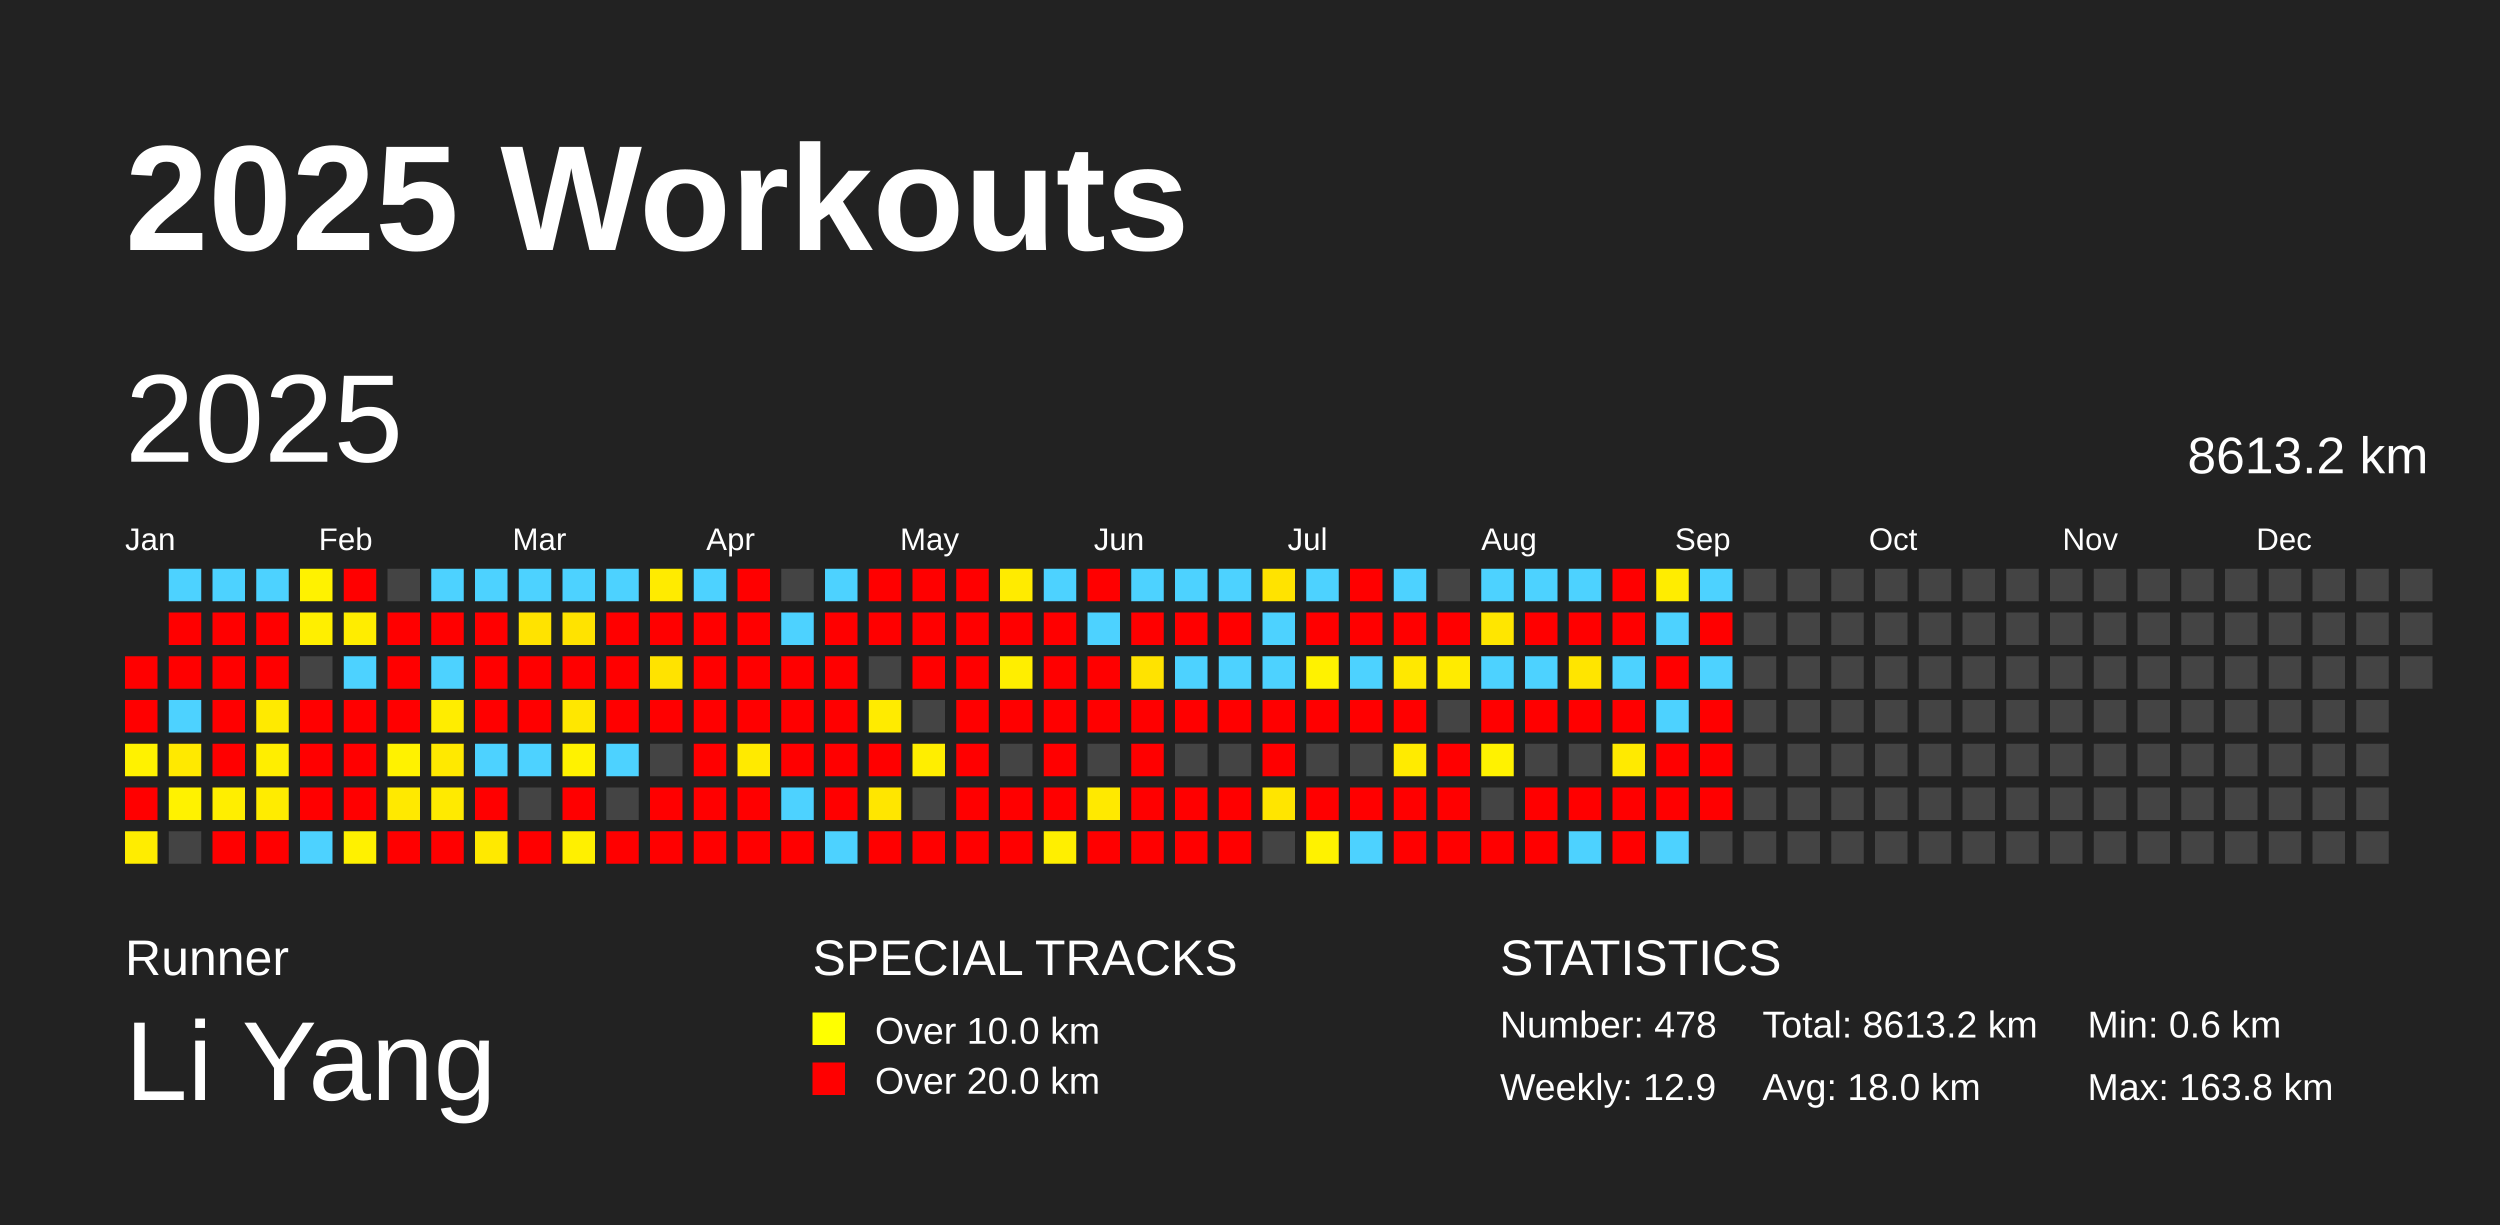
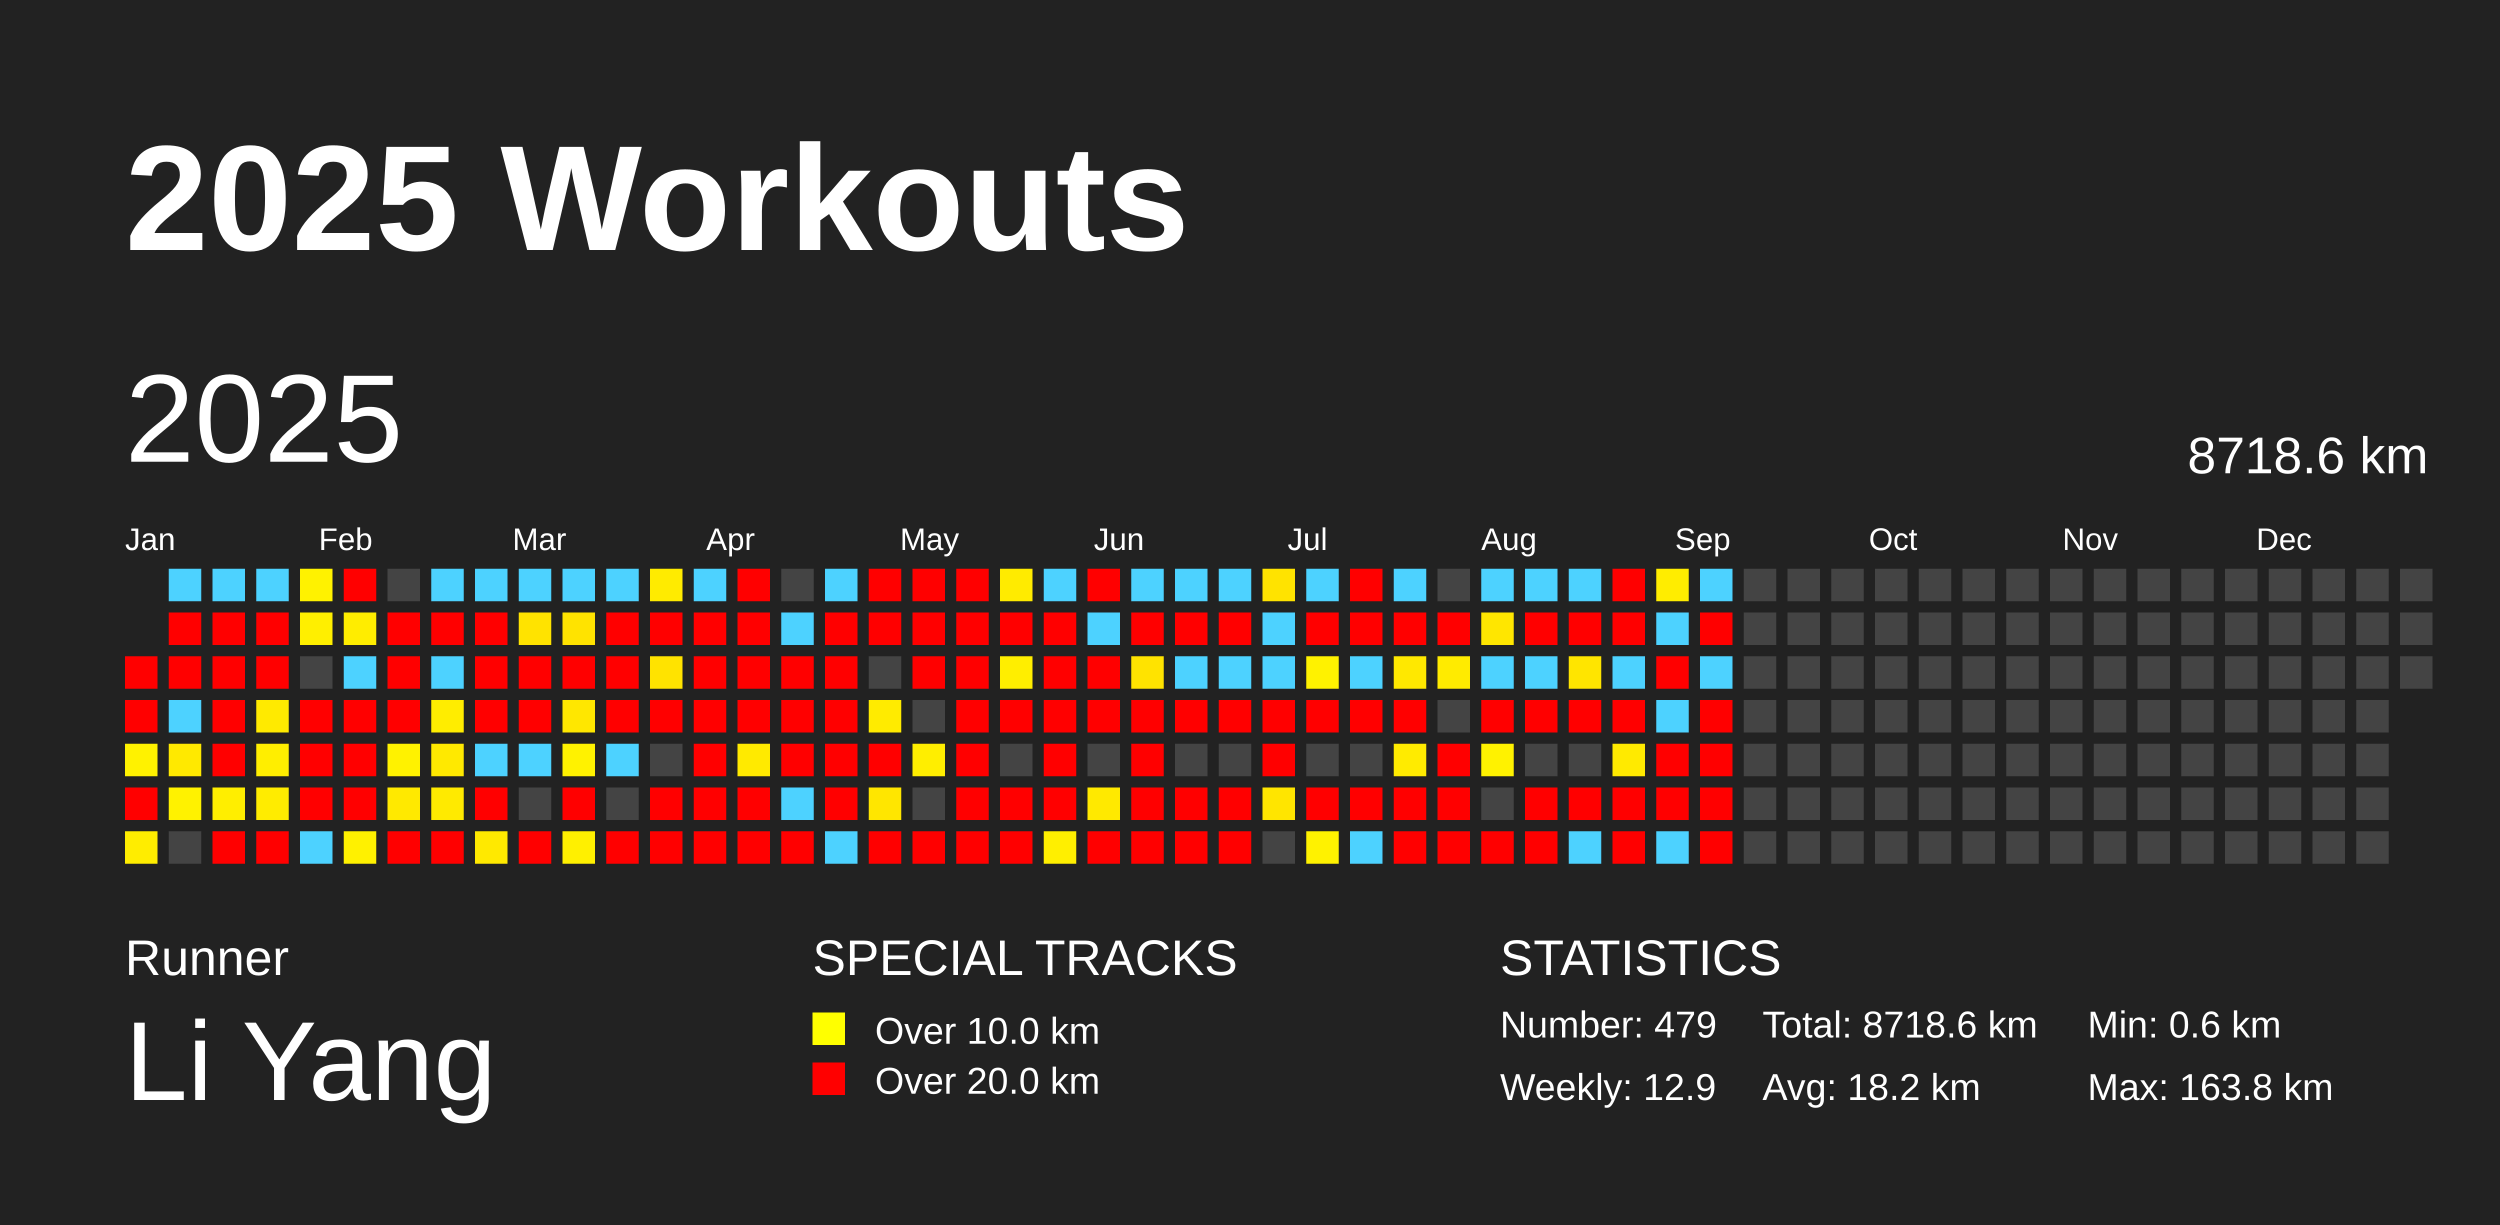
<svg xmlns="http://www.w3.org/2000/svg" baseProfile="full" height="98mm" version="1.1" viewBox="0,0,200,98" width="200mm">
  <defs />
  <rect fill="#222222" height="98" width="200" x="0" y="0" />
  <text fill="#FFFFFF" style="font-size:12px; font-family:Arial; font-weight:bold;" x="10" y="20">2025 Workouts</text>
  <text fill="#FFFFFF" style="font-size:4px; font-family:Arial" x="10" y="78">Runner</text>
  <text fill="#FFFFFF" style="font-size:9px; font-family:Arial" x="10" y="88">Li Yang</text>
  <text fill="#FFFFFF" style="font-size:4px; font-family:Arial" x="65" y="78">SPECIAL TRACKS</text>
  <rect fill="yellow" height="2.6" width="2.6" x="65" y="81" />
  <text fill="#FFFFFF" style="font-size:3px; font-family:Arial" x="70" y="83.5">Over 10.0 km</text>
  <rect fill="red" height="2.6" width="2.6" x="65" y="85" />
  <text fill="#FFFFFF" style="font-size:3px; font-family:Arial" x="70" y="87.5">Over 20.0 km</text>
  <text fill="#FFFFFF" style="font-size:4px; font-family:Arial" x="120" y="78">STATISTICS</text>
-   <text fill="#FFFFFF" style="font-size:3px; font-family:Arial" x="120" y="83">Number: 478</text>
+   <text fill="#FFFFFF" style="font-size:3px; font-family:Arial" x="120" y="83">Number: 479</text>
  <text fill="#FFFFFF" style="font-size:3px; font-family:Arial" x="120" y="88">Weekly: 12.9</text>
-   <text fill="#FFFFFF" style="font-size:3px; font-family:Arial" x="141" y="83">Total: 8613.2 km</text>
-   <text fill="#FFFFFF" style="font-size:3px; font-family:Arial" x="141" y="88">Avg: 18.0 km</text>
+   <text fill="#FFFFFF" style="font-size:3px; font-family:Arial" x="141" y="83">Total: 8718.6 km</text>
+   <text fill="#FFFFFF" style="font-size:3px; font-family:Arial" x="141" y="88">Avg: 18.2 km</text>
  <text fill="#FFFFFF" style="font-size:3px; font-family:Arial" x="167" y="83">Min: 0.6 km</text>
  <text fill="#FFFFFF" style="font-size:3px; font-family:Arial" x="167" y="88">Max: 163.8 km</text>
  <text dominant-baseline="hanging" fill="#FFFFFF" style="font-size:10.0px; font-family:Arial;" x="10" y="30">2025</text>
-   <text dominant-baseline="hanging" fill="#FFFFFF" style="font-size:4.125px; font-family:Arial;" x="175" y="35">8613.2 km</text>
+   <text dominant-baseline="hanging" fill="#FFFFFF" style="font-size:4.125px; font-family:Arial;" x="175" y="35">8718.6 km</text>
  <text fill="#FFFFFF" style="font-size:2.5px; font-family:Arial" x="10.0" y="44">Jan</text>
  <text fill="#FFFFFF" style="font-size:2.5px; font-family:Arial" x="25.5" y="44">Feb</text>
  <text fill="#FFFFFF" style="font-size:2.5px; font-family:Arial" x="41.0" y="44">Mar</text>
  <text fill="#FFFFFF" style="font-size:2.5px; font-family:Arial" x="56.5" y="44">Apr</text>
  <text fill="#FFFFFF" style="font-size:2.5px; font-family:Arial" x="72.0" y="44">May</text>
  <text fill="#FFFFFF" style="font-size:2.5px; font-family:Arial" x="87.5" y="44">Jun</text>
  <text fill="#FFFFFF" style="font-size:2.5px; font-family:Arial" x="103.0" y="44">Jul</text>
  <text fill="#FFFFFF" style="font-size:2.5px; font-family:Arial" x="118.5" y="44">Aug</text>
  <text fill="#FFFFFF" style="font-size:2.5px; font-family:Arial" x="134.0" y="44">Sep</text>
  <text fill="#FFFFFF" style="font-size:2.5px; font-family:Arial" x="149.5" y="44">Oct</text>
  <text fill="#FFFFFF" style="font-size:2.5px; font-family:Arial" x="165.0" y="44">Nov</text>
  <text fill="#FFFFFF" style="font-size:2.5px; font-family:Arial" x="180.5" y="44">Dec</text>
  <rect fill="red" height="2.6" width="2.6" x="10.0" y="52.5" />
  <rect fill="red" height="2.6" width="2.6" x="10.0" y="56.0" />
  <rect fill="#fff200" height="2.6" width="2.6" x="10.0" y="59.5" />
  <rect fill="red" height="2.6" width="2.6" x="10.0" y="63.0" />
  <rect fill="#ffed00" height="2.6" width="2.6" x="10.0" y="66.5" />
  <rect fill="#4dd2ff" height="2.6" width="2.6" x="13.5" y="45.5" />
  <rect fill="red" height="2.6" width="2.6" x="13.5" y="49.0" />
  <rect fill="red" height="2.6" width="2.6" x="13.5" y="52.5" />
  <rect fill="#4dd2ff" height="2.6" width="2.6" x="13.5" y="56.0" />
  <rect fill="#ffe900" height="2.6" width="2.6" x="13.5" y="59.5" />
  <rect fill="#fff200" height="2.6" width="2.6" x="13.5" y="63.0" />
  <rect fill="#444444" height="2.6" width="2.6" x="13.5" y="66.5" />
  <rect fill="#4dd2ff" height="2.6" width="2.6" x="17.0" y="45.5" />
  <rect fill="red" height="2.6" width="2.6" x="17.0" y="49.0" />
  <rect fill="red" height="2.6" width="2.6" x="17.0" y="52.5" />
  <rect fill="red" height="2.6" width="2.6" x="17.0" y="56.0" />
  <rect fill="red" height="2.6" width="2.6" x="17.0" y="59.5" />
  <rect fill="#ffee00" height="2.6" width="2.6" x="17.0" y="63.0" />
  <rect fill="red" height="2.6" width="2.6" x="17.0" y="66.5" />
  <rect fill="#4dd2ff" height="2.6" width="2.6" x="20.5" y="45.5" />
  <rect fill="red" height="2.6" width="2.6" x="20.5" y="49.0" />
  <rect fill="red" height="2.6" width="2.6" x="20.5" y="52.5" />
  <rect fill="#ffea00" height="2.6" width="2.6" x="20.5" y="56.0" />
  <rect fill="#ffee00" height="2.6" width="2.6" x="20.5" y="59.5" />
  <rect fill="#ffec00" height="2.6" width="2.6" x="20.5" y="63.0" />
  <rect fill="red" height="2.6" width="2.6" x="20.5" y="66.5" />
  <rect fill="#fff200" height="2.6" width="2.6" x="24.0" y="45.5" />
  <rect fill="#ffef00" height="2.6" width="2.6" x="24.0" y="49.0" />
  <rect fill="#444444" height="2.6" width="2.6" x="24.0" y="52.5" />
  <rect fill="red" height="2.6" width="2.6" x="24.0" y="56.0" />
  <rect fill="red" height="2.6" width="2.6" x="24.0" y="59.5" />
  <rect fill="red" height="2.6" width="2.6" x="24.0" y="63.0" />
  <rect fill="#4dd2ff" height="2.6" width="2.6" x="24.0" y="66.5" />
  <rect fill="red" height="2.6" width="2.6" x="27.5" y="45.5" />
  <rect fill="#ffed00" height="2.6" width="2.6" x="27.5" y="49.0" />
  <rect fill="#4dd2ff" height="2.6" width="2.6" x="27.5" y="52.5" />
  <rect fill="red" height="2.6" width="2.6" x="27.5" y="56.0" />
  <rect fill="red" height="2.6" width="2.6" x="27.5" y="59.5" />
  <rect fill="red" height="2.6" width="2.6" x="27.5" y="63.0" />
  <rect fill="#fff100" height="2.6" width="2.6" x="27.5" y="66.5" />
  <rect fill="#444444" height="2.6" width="2.6" x="31.0" y="45.5" />
  <rect fill="red" height="2.6" width="2.6" x="31.0" y="49.0" />
  <rect fill="red" height="2.6" width="2.6" x="31.0" y="52.5" />
  <rect fill="red" height="2.6" width="2.6" x="31.0" y="56.0" />
  <rect fill="#fff200" height="2.6" width="2.6" x="31.0" y="59.5" />
  <rect fill="#ffe900" height="2.6" width="2.6" x="31.0" y="63.0" />
  <rect fill="red" height="2.6" width="2.6" x="31.0" y="66.5" />
  <rect fill="#4dd2ff" height="2.6" width="2.6" x="34.5" y="45.5" />
  <rect fill="red" height="2.6" width="2.6" x="34.5" y="49.0" />
  <rect fill="#4dd2ff" height="2.6" width="2.6" x="34.5" y="52.5" />
  <rect fill="#ffed00" height="2.6" width="2.6" x="34.5" y="56.0" />
  <rect fill="#ffe900" height="2.6" width="2.6" x="34.5" y="59.5" />
  <rect fill="#ffea00" height="2.6" width="2.6" x="34.5" y="63.0" />
  <rect fill="red" height="2.6" width="2.6" x="34.5" y="66.5" />
  <rect fill="#4dd2ff" height="2.6" width="2.6" x="38.0" y="45.5" />
  <rect fill="red" height="2.6" width="2.6" x="38.0" y="49.0" />
  <rect fill="red" height="2.6" width="2.6" x="38.0" y="52.5" />
  <rect fill="red" height="2.6" width="2.6" x="38.0" y="56.0" />
  <rect fill="#4dd2ff" height="2.6" width="2.6" x="38.0" y="59.5" />
  <rect fill="red" height="2.6" width="2.6" x="38.0" y="63.0" />
  <rect fill="#ffe900" height="2.6" width="2.6" x="38.0" y="66.5" />
  <rect fill="#4dd2ff" height="2.6" width="2.6" x="41.5" y="45.5" />
  <rect fill="#ffe300" height="2.6" width="2.6" x="41.5" y="49.0" />
  <rect fill="red" height="2.6" width="2.6" x="41.5" y="52.5" />
  <rect fill="red" height="2.6" width="2.6" x="41.5" y="56.0" />
  <rect fill="#4dd2ff" height="2.6" width="2.6" x="41.5" y="59.5" />
  <rect fill="#444444" height="2.6" width="2.6" x="41.5" y="63.0" />
  <rect fill="red" height="2.6" width="2.6" x="41.5" y="66.5" />
  <rect fill="#4dd2ff" height="2.6" width="2.6" x="45.0" y="45.5" />
  <rect fill="#ffe300" height="2.6" width="2.6" x="45.0" y="49.0" />
  <rect fill="red" height="2.6" width="2.6" x="45.0" y="52.5" />
  <rect fill="#ffe700" height="2.6" width="2.6" x="45.0" y="56.0" />
  <rect fill="#fff200" height="2.6" width="2.6" x="45.0" y="59.5" />
  <rect fill="red" height="2.6" width="2.6" x="45.0" y="63.0" />
  <rect fill="#fff000" height="2.6" width="2.6" x="45.0" y="66.5" />
  <rect fill="#4dd2ff" height="2.6" width="2.6" x="48.5" y="45.5" />
  <rect fill="red" height="2.6" width="2.6" x="48.5" y="49.0" />
  <rect fill="red" height="2.6" width="2.6" x="48.5" y="52.5" />
  <rect fill="red" height="2.6" width="2.6" x="48.5" y="56.0" />
  <rect fill="#4dd2ff" height="2.6" width="2.6" x="48.5" y="59.5" />
  <rect fill="#444444" height="2.6" width="2.6" x="48.5" y="63.0" />
  <rect fill="red" height="2.6" width="2.6" x="48.5" y="66.5" />
  <rect fill="#ffeb00" height="2.6" width="2.6" x="52.0" y="45.5" />
  <rect fill="red" height="2.6" width="2.6" x="52.0" y="49.0" />
  <rect fill="#ffe300" height="2.6" width="2.6" x="52.0" y="52.5" />
  <rect fill="red" height="2.6" width="2.6" x="52.0" y="56.0" />
  <rect fill="#444444" height="2.6" width="2.6" x="52.0" y="59.5" />
  <rect fill="red" height="2.6" width="2.6" x="52.0" y="63.0" />
  <rect fill="red" height="2.6" width="2.6" x="52.0" y="66.5" />
  <rect fill="#4dd2ff" height="2.6" width="2.6" x="55.5" y="45.5" />
  <rect fill="red" height="2.6" width="2.6" x="55.5" y="49.0" />
  <rect fill="red" height="2.6" width="2.6" x="55.5" y="52.5" />
  <rect fill="red" height="2.6" width="2.6" x="55.5" y="56.0" />
  <rect fill="red" height="2.6" width="2.6" x="55.5" y="59.5" />
  <rect fill="red" height="2.6" width="2.6" x="55.5" y="63.0" />
  <rect fill="red" height="2.6" width="2.6" x="55.5" y="66.5" />
  <rect fill="red" height="2.6" width="2.6" x="59.0" y="45.5" />
  <rect fill="red" height="2.6" width="2.6" x="59.0" y="49.0" />
  <rect fill="red" height="2.6" width="2.6" x="59.0" y="52.5" />
  <rect fill="red" height="2.6" width="2.6" x="59.0" y="56.0" />
  <rect fill="#ffea00" height="2.6" width="2.6" x="59.0" y="59.5" />
  <rect fill="red" height="2.6" width="2.6" x="59.0" y="63.0" />
  <rect fill="red" height="2.6" width="2.6" x="59.0" y="66.5" />
  <rect fill="#444444" height="2.6" width="2.6" x="62.5" y="45.5" />
  <rect fill="#4dd2ff" height="2.6" width="2.6" x="62.5" y="49.0" />
  <rect fill="red" height="2.6" width="2.6" x="62.5" y="52.5" />
  <rect fill="red" height="2.6" width="2.6" x="62.5" y="56.0" />
  <rect fill="red" height="2.6" width="2.6" x="62.5" y="59.5" />
  <rect fill="#4dd2ff" height="2.6" width="2.6" x="62.5" y="63.0" />
  <rect fill="red" height="2.6" width="2.6" x="62.5" y="66.5" />
  <rect fill="#4dd2ff" height="2.6" width="2.6" x="66.0" y="45.5" />
  <rect fill="red" height="2.6" width="2.6" x="66.0" y="49.0" />
  <rect fill="red" height="2.6" width="2.6" x="66.0" y="52.5" />
  <rect fill="red" height="2.6" width="2.6" x="66.0" y="56.0" />
  <rect fill="red" height="2.6" width="2.6" x="66.0" y="59.5" />
  <rect fill="red" height="2.6" width="2.6" x="66.0" y="63.0" />
  <rect fill="#4dd2ff" height="2.6" width="2.6" x="66.0" y="66.5" />
  <rect fill="red" height="2.6" width="2.6" x="69.5" y="45.5" />
  <rect fill="red" height="2.6" width="2.6" x="69.5" y="49.0" />
  <rect fill="#444444" height="2.6" width="2.6" x="69.5" y="52.5" />
  <rect fill="#ffeb00" height="2.6" width="2.6" x="69.5" y="56.0" />
  <rect fill="red" height="2.6" width="2.6" x="69.5" y="59.5" />
  <rect fill="#ffe600" height="2.6" width="2.6" x="69.5" y="63.0" />
  <rect fill="red" height="2.6" width="2.6" x="69.5" y="66.5" />
  <rect fill="red" height="2.6" width="2.6" x="73.0" y="45.5" />
  <rect fill="red" height="2.6" width="2.6" x="73.0" y="49.0" />
  <rect fill="red" height="2.6" width="2.6" x="73.0" y="52.5" />
  <rect fill="#444444" height="2.6" width="2.6" x="73.0" y="56.0" />
  <rect fill="#ffee00" height="2.6" width="2.6" x="73.0" y="59.5" />
  <rect fill="#444444" height="2.6" width="2.6" x="73.0" y="63.0" />
  <rect fill="red" height="2.6" width="2.6" x="73.0" y="66.5" />
  <rect fill="red" height="2.6" width="2.6" x="76.5" y="45.5" />
  <rect fill="red" height="2.6" width="2.6" x="76.5" y="49.0" />
  <rect fill="red" height="2.6" width="2.6" x="76.5" y="52.5" />
  <rect fill="red" height="2.6" width="2.6" x="76.5" y="56.0" />
  <rect fill="red" height="2.6" width="2.6" x="76.5" y="59.5" />
  <rect fill="red" height="2.6" width="2.6" x="76.5" y="63.0" />
  <rect fill="red" height="2.6" width="2.6" x="76.5" y="66.5" />
  <rect fill="#ffeb00" height="2.6" width="2.6" x="80.0" y="45.5" />
  <rect fill="red" height="2.6" width="2.6" x="80.0" y="49.0" />
  <rect fill="#ffee00" height="2.6" width="2.6" x="80.0" y="52.5" />
  <rect fill="red" height="2.6" width="2.6" x="80.0" y="56.0" />
  <rect fill="#444444" height="2.6" width="2.6" x="80.0" y="59.5" />
  <rect fill="red" height="2.6" width="2.6" x="80.0" y="63.0" />
  <rect fill="red" height="2.6" width="2.6" x="80.0" y="66.5" />
  <rect fill="#4dd2ff" height="2.6" width="2.6" x="83.5" y="45.5" />
  <rect fill="red" height="2.6" width="2.6" x="83.5" y="49.0" />
  <rect fill="red" height="2.6" width="2.6" x="83.5" y="52.5" />
  <rect fill="red" height="2.6" width="2.6" x="83.5" y="56.0" />
  <rect fill="red" height="2.6" width="2.6" x="83.5" y="59.5" />
  <rect fill="red" height="2.6" width="2.6" x="83.5" y="63.0" />
  <rect fill="#ffef00" height="2.6" width="2.6" x="83.5" y="66.5" />
  <rect fill="red" height="2.6" width="2.6" x="87.0" y="45.5" />
  <rect fill="#4dd2ff" height="2.6" width="2.6" x="87.0" y="49.0" />
  <rect fill="red" height="2.6" width="2.6" x="87.0" y="52.5" />
  <rect fill="red" height="2.6" width="2.6" x="87.0" y="56.0" />
  <rect fill="#444444" height="2.6" width="2.6" x="87.0" y="59.5" />
  <rect fill="#ffe900" height="2.6" width="2.6" x="87.0" y="63.0" />
  <rect fill="red" height="2.6" width="2.6" x="87.0" y="66.5" />
  <rect fill="#4dd2ff" height="2.6" width="2.6" x="90.5" y="45.5" />
  <rect fill="red" height="2.6" width="2.6" x="90.5" y="49.0" />
  <rect fill="#ffe300" height="2.6" width="2.6" x="90.5" y="52.5" />
  <rect fill="red" height="2.6" width="2.6" x="90.5" y="56.0" />
  <rect fill="red" height="2.6" width="2.6" x="90.5" y="59.5" />
  <rect fill="red" height="2.6" width="2.6" x="90.5" y="63.0" />
  <rect fill="red" height="2.6" width="2.6" x="90.5" y="66.5" />
  <rect fill="#4dd2ff" height="2.6" width="2.6" x="94.0" y="45.5" />
  <rect fill="red" height="2.6" width="2.6" x="94.0" y="49.0" />
  <rect fill="#4dd2ff" height="2.6" width="2.6" x="94.0" y="52.5" />
  <rect fill="red" height="2.6" width="2.6" x="94.0" y="56.0" />
  <rect fill="#444444" height="2.6" width="2.6" x="94.0" y="59.5" />
  <rect fill="red" height="2.6" width="2.6" x="94.0" y="63.0" />
  <rect fill="red" height="2.6" width="2.6" x="94.0" y="66.5" />
  <rect fill="#4dd2ff" height="2.6" width="2.6" x="97.5" y="45.5" />
  <rect fill="red" height="2.6" width="2.6" x="97.5" y="49.0" />
  <rect fill="#4dd2ff" height="2.6" width="2.6" x="97.5" y="52.5" />
  <rect fill="red" height="2.6" width="2.6" x="97.5" y="56.0" />
  <rect fill="#444444" height="2.6" width="2.6" x="97.5" y="59.5" />
  <rect fill="red" height="2.6" width="2.6" x="97.5" y="63.0" />
  <rect fill="red" height="2.6" width="2.6" x="97.5" y="66.5" />
  <rect fill="#ffe300" height="2.6" width="2.6" x="101.0" y="45.5" />
  <rect fill="#4dd2ff" height="2.6" width="2.6" x="101.0" y="49.0" />
  <rect fill="#4dd2ff" height="2.6" width="2.6" x="101.0" y="52.5" />
  <rect fill="red" height="2.6" width="2.6" x="101.0" y="56.0" />
  <rect fill="red" height="2.6" width="2.6" x="101.0" y="59.5" />
  <rect fill="#ffe500" height="2.6" width="2.6" x="101.0" y="63.0" />
  <rect fill="#444444" height="2.6" width="2.6" x="101.0" y="66.5" />
  <rect fill="#4dd2ff" height="2.6" width="2.6" x="104.5" y="45.5" />
  <rect fill="red" height="2.6" width="2.6" x="104.5" y="49.0" />
  <rect fill="#fff200" height="2.6" width="2.6" x="104.5" y="52.5" />
  <rect fill="red" height="2.6" width="2.6" x="104.5" y="56.0" />
  <rect fill="#444444" height="2.6" width="2.6" x="104.5" y="59.5" />
  <rect fill="red" height="2.6" width="2.6" x="104.5" y="63.0" />
  <rect fill="#fff200" height="2.6" width="2.6" x="104.5" y="66.5" />
  <rect fill="red" height="2.6" width="2.6" x="108.0" y="45.5" />
  <rect fill="red" height="2.6" width="2.6" x="108.0" y="49.0" />
  <rect fill="#4dd2ff" height="2.6" width="2.6" x="108.0" y="52.5" />
  <rect fill="red" height="2.6" width="2.6" x="108.0" y="56.0" />
  <rect fill="#444444" height="2.6" width="2.6" x="108.0" y="59.5" />
  <rect fill="red" height="2.6" width="2.6" x="108.0" y="63.0" />
  <rect fill="#4dd2ff" height="2.6" width="2.6" x="108.0" y="66.5" />
  <rect fill="#4dd2ff" height="2.6" width="2.6" x="111.5" y="45.5" />
  <rect fill="red" height="2.6" width="2.6" x="111.5" y="49.0" />
  <rect fill="#ffe800" height="2.6" width="2.6" x="111.5" y="52.5" />
  <rect fill="red" height="2.6" width="2.6" x="111.5" y="56.0" />
  <rect fill="#ffeb00" height="2.6" width="2.6" x="111.5" y="59.5" />
  <rect fill="red" height="2.6" width="2.6" x="111.5" y="63.0" />
  <rect fill="red" height="2.6" width="2.6" x="111.5" y="66.5" />
  <rect fill="#444444" height="2.6" width="2.6" x="115.0" y="45.5" />
  <rect fill="red" height="2.6" width="2.6" x="115.0" y="49.0" />
  <rect fill="#ffeb00" height="2.6" width="2.6" x="115.0" y="52.5" />
  <rect fill="#444444" height="2.6" width="2.6" x="115.0" y="56.0" />
  <rect fill="red" height="2.6" width="2.6" x="115.0" y="59.5" />
  <rect fill="red" height="2.6" width="2.6" x="115.0" y="63.0" />
  <rect fill="red" height="2.6" width="2.6" x="115.0" y="66.5" />
  <rect fill="#4dd2ff" height="2.6" width="2.6" x="118.5" y="45.5" />
  <rect fill="#ffe600" height="2.6" width="2.6" x="118.5" y="49.0" />
  <rect fill="#4dd2ff" height="2.6" width="2.6" x="118.5" y="52.5" />
  <rect fill="red" height="2.6" width="2.6" x="118.5" y="56.0" />
  <rect fill="#fff200" height="2.6" width="2.6" x="118.5" y="59.5" />
  <rect fill="#444444" height="2.6" width="2.6" x="118.5" y="63.0" />
  <rect fill="red" height="2.6" width="2.6" x="118.5" y="66.5" />
  <rect fill="#4dd2ff" height="2.6" width="2.6" x="122.0" y="45.5" />
  <rect fill="red" height="2.6" width="2.6" x="122.0" y="49.0" />
  <rect fill="#4dd2ff" height="2.6" width="2.6" x="122.0" y="52.5" />
  <rect fill="red" height="2.6" width="2.6" x="122.0" y="56.0" />
  <rect fill="#444444" height="2.6" width="2.6" x="122.0" y="59.5" />
  <rect fill="red" height="2.6" width="2.6" x="122.0" y="63.0" />
  <rect fill="red" height="2.6" width="2.6" x="122.0" y="66.5" />
  <rect fill="#4dd2ff" height="2.6" width="2.6" x="125.5" y="45.5" />
  <rect fill="red" height="2.6" width="2.6" x="125.5" y="49.0" />
  <rect fill="#ffe500" height="2.6" width="2.6" x="125.5" y="52.5" />
  <rect fill="red" height="2.6" width="2.6" x="125.5" y="56.0" />
  <rect fill="#444444" height="2.6" width="2.6" x="125.5" y="59.5" />
  <rect fill="red" height="2.6" width="2.6" x="125.5" y="63.0" />
  <rect fill="#4dd2ff" height="2.6" width="2.6" x="125.5" y="66.5" />
  <rect fill="red" height="2.6" width="2.6" x="129.0" y="45.5" />
  <rect fill="red" height="2.6" width="2.6" x="129.0" y="49.0" />
  <rect fill="#4dd2ff" height="2.6" width="2.6" x="129.0" y="52.5" />
  <rect fill="red" height="2.6" width="2.6" x="129.0" y="56.0" />
  <rect fill="#ffea00" height="2.6" width="2.6" x="129.0" y="59.5" />
  <rect fill="red" height="2.6" width="2.6" x="129.0" y="63.0" />
  <rect fill="red" height="2.6" width="2.6" x="129.0" y="66.5" />
  <rect fill="#ffed00" height="2.6" width="2.6" x="132.5" y="45.5" />
  <rect fill="#4dd2ff" height="2.6" width="2.6" x="132.5" y="49.0" />
  <rect fill="red" height="2.6" width="2.6" x="132.5" y="52.5" />
  <rect fill="#4dd2ff" height="2.6" width="2.6" x="132.5" y="56.0" />
  <rect fill="red" height="2.6" width="2.6" x="132.5" y="59.5" />
  <rect fill="red" height="2.6" width="2.6" x="132.5" y="63.0" />
  <rect fill="#4dd2ff" height="2.6" width="2.6" x="132.5" y="66.5" />
  <rect fill="#4dd2ff" height="2.6" width="2.6" x="136.0" y="45.5" />
  <rect fill="red" height="2.6" width="2.6" x="136.0" y="49.0" />
  <rect fill="#4dd2ff" height="2.6" width="2.6" x="136.0" y="52.5" />
  <rect fill="red" height="2.6" width="2.6" x="136.0" y="56.0" />
  <rect fill="red" height="2.6" width="2.6" x="136.0" y="59.5" />
  <rect fill="red" height="2.6" width="2.6" x="136.0" y="63.0" />
-   <rect fill="#444444" height="2.6" width="2.6" x="136.0" y="66.5" />
+   <rect fill="red" height="2.6" width="2.6" x="136.0" y="66.5" />
  <rect fill="#444444" height="2.6" width="2.6" x="139.5" y="45.5" />
  <rect fill="#444444" height="2.6" width="2.6" x="139.5" y="49.0" />
  <rect fill="#444444" height="2.6" width="2.6" x="139.5" y="52.5" />
  <rect fill="#444444" height="2.6" width="2.6" x="139.5" y="56.0" />
  <rect fill="#444444" height="2.6" width="2.6" x="139.5" y="59.5" />
  <rect fill="#444444" height="2.6" width="2.6" x="139.5" y="63.0" />
  <rect fill="#444444" height="2.6" width="2.6" x="139.5" y="66.5" />
  <rect fill="#444444" height="2.6" width="2.6" x="143.0" y="45.5" />
  <rect fill="#444444" height="2.6" width="2.6" x="143.0" y="49.0" />
  <rect fill="#444444" height="2.6" width="2.6" x="143.0" y="52.5" />
  <rect fill="#444444" height="2.6" width="2.6" x="143.0" y="56.0" />
  <rect fill="#444444" height="2.6" width="2.6" x="143.0" y="59.5" />
  <rect fill="#444444" height="2.6" width="2.6" x="143.0" y="63.0" />
  <rect fill="#444444" height="2.6" width="2.6" x="143.0" y="66.5" />
  <rect fill="#444444" height="2.6" width="2.6" x="146.5" y="45.5" />
  <rect fill="#444444" height="2.6" width="2.6" x="146.5" y="49.0" />
  <rect fill="#444444" height="2.6" width="2.6" x="146.5" y="52.5" />
  <rect fill="#444444" height="2.6" width="2.6" x="146.5" y="56.0" />
  <rect fill="#444444" height="2.6" width="2.6" x="146.5" y="59.5" />
  <rect fill="#444444" height="2.6" width="2.6" x="146.5" y="63.0" />
  <rect fill="#444444" height="2.6" width="2.6" x="146.5" y="66.5" />
  <rect fill="#444444" height="2.6" width="2.6" x="150.0" y="45.5" />
  <rect fill="#444444" height="2.6" width="2.6" x="150.0" y="49.0" />
  <rect fill="#444444" height="2.6" width="2.6" x="150.0" y="52.5" />
  <rect fill="#444444" height="2.6" width="2.6" x="150.0" y="56.0" />
  <rect fill="#444444" height="2.6" width="2.6" x="150.0" y="59.5" />
  <rect fill="#444444" height="2.6" width="2.6" x="150.0" y="63.0" />
  <rect fill="#444444" height="2.6" width="2.6" x="150.0" y="66.5" />
  <rect fill="#444444" height="2.6" width="2.6" x="153.5" y="45.5" />
  <rect fill="#444444" height="2.6" width="2.6" x="153.5" y="49.0" />
  <rect fill="#444444" height="2.6" width="2.6" x="153.5" y="52.5" />
  <rect fill="#444444" height="2.6" width="2.6" x="153.5" y="56.0" />
  <rect fill="#444444" height="2.6" width="2.6" x="153.5" y="59.5" />
  <rect fill="#444444" height="2.6" width="2.6" x="153.5" y="63.0" />
  <rect fill="#444444" height="2.6" width="2.6" x="153.5" y="66.5" />
  <rect fill="#444444" height="2.6" width="2.6" x="157.0" y="45.5" />
  <rect fill="#444444" height="2.6" width="2.6" x="157.0" y="49.0" />
  <rect fill="#444444" height="2.6" width="2.6" x="157.0" y="52.5" />
  <rect fill="#444444" height="2.6" width="2.6" x="157.0" y="56.0" />
  <rect fill="#444444" height="2.6" width="2.6" x="157.0" y="59.5" />
  <rect fill="#444444" height="2.6" width="2.6" x="157.0" y="63.0" />
  <rect fill="#444444" height="2.6" width="2.6" x="157.0" y="66.5" />
  <rect fill="#444444" height="2.6" width="2.6" x="160.5" y="45.5" />
  <rect fill="#444444" height="2.6" width="2.6" x="160.5" y="49.0" />
  <rect fill="#444444" height="2.6" width="2.6" x="160.5" y="52.5" />
  <rect fill="#444444" height="2.6" width="2.6" x="160.5" y="56.0" />
  <rect fill="#444444" height="2.6" width="2.6" x="160.5" y="59.5" />
  <rect fill="#444444" height="2.6" width="2.6" x="160.5" y="63.0" />
  <rect fill="#444444" height="2.6" width="2.6" x="160.5" y="66.5" />
  <rect fill="#444444" height="2.6" width="2.6" x="164.0" y="45.5" />
  <rect fill="#444444" height="2.6" width="2.6" x="164.0" y="49.0" />
  <rect fill="#444444" height="2.6" width="2.6" x="164.0" y="52.5" />
  <rect fill="#444444" height="2.6" width="2.6" x="164.0" y="56.0" />
  <rect fill="#444444" height="2.6" width="2.6" x="164.0" y="59.5" />
  <rect fill="#444444" height="2.6" width="2.6" x="164.0" y="63.0" />
  <rect fill="#444444" height="2.6" width="2.6" x="164.0" y="66.5" />
  <rect fill="#444444" height="2.6" width="2.6" x="167.5" y="45.5" />
  <rect fill="#444444" height="2.6" width="2.6" x="167.5" y="49.0" />
  <rect fill="#444444" height="2.6" width="2.6" x="167.5" y="52.5" />
  <rect fill="#444444" height="2.6" width="2.6" x="167.5" y="56.0" />
  <rect fill="#444444" height="2.6" width="2.6" x="167.5" y="59.5" />
  <rect fill="#444444" height="2.6" width="2.6" x="167.5" y="63.0" />
  <rect fill="#444444" height="2.6" width="2.6" x="167.5" y="66.5" />
  <rect fill="#444444" height="2.6" width="2.6" x="171.0" y="45.5" />
  <rect fill="#444444" height="2.6" width="2.6" x="171.0" y="49.0" />
  <rect fill="#444444" height="2.6" width="2.6" x="171.0" y="52.5" />
  <rect fill="#444444" height="2.6" width="2.6" x="171.0" y="56.0" />
  <rect fill="#444444" height="2.6" width="2.6" x="171.0" y="59.5" />
  <rect fill="#444444" height="2.6" width="2.6" x="171.0" y="63.0" />
  <rect fill="#444444" height="2.6" width="2.6" x="171.0" y="66.5" />
  <rect fill="#444444" height="2.6" width="2.6" x="174.5" y="45.5" />
  <rect fill="#444444" height="2.6" width="2.6" x="174.5" y="49.0" />
  <rect fill="#444444" height="2.6" width="2.6" x="174.5" y="52.5" />
  <rect fill="#444444" height="2.6" width="2.6" x="174.5" y="56.0" />
  <rect fill="#444444" height="2.6" width="2.6" x="174.5" y="59.5" />
  <rect fill="#444444" height="2.6" width="2.6" x="174.5" y="63.0" />
  <rect fill="#444444" height="2.6" width="2.6" x="174.5" y="66.5" />
  <rect fill="#444444" height="2.6" width="2.6" x="178.0" y="45.5" />
  <rect fill="#444444" height="2.6" width="2.6" x="178.0" y="49.0" />
  <rect fill="#444444" height="2.6" width="2.6" x="178.0" y="52.5" />
  <rect fill="#444444" height="2.6" width="2.6" x="178.0" y="56.0" />
  <rect fill="#444444" height="2.6" width="2.6" x="178.0" y="59.5" />
  <rect fill="#444444" height="2.6" width="2.6" x="178.0" y="63.0" />
  <rect fill="#444444" height="2.6" width="2.6" x="178.0" y="66.5" />
  <rect fill="#444444" height="2.6" width="2.6" x="181.5" y="45.5" />
  <rect fill="#444444" height="2.6" width="2.6" x="181.5" y="49.0" />
  <rect fill="#444444" height="2.6" width="2.6" x="181.5" y="52.5" />
  <rect fill="#444444" height="2.6" width="2.6" x="181.5" y="56.0" />
  <rect fill="#444444" height="2.6" width="2.6" x="181.5" y="59.5" />
  <rect fill="#444444" height="2.6" width="2.6" x="181.5" y="63.0" />
  <rect fill="#444444" height="2.6" width="2.6" x="181.5" y="66.5" />
  <rect fill="#444444" height="2.6" width="2.6" x="185.0" y="45.5" />
  <rect fill="#444444" height="2.6" width="2.6" x="185.0" y="49.0" />
  <rect fill="#444444" height="2.6" width="2.6" x="185.0" y="52.5" />
  <rect fill="#444444" height="2.6" width="2.6" x="185.0" y="56.0" />
  <rect fill="#444444" height="2.6" width="2.6" x="185.0" y="59.5" />
  <rect fill="#444444" height="2.6" width="2.6" x="185.0" y="63.0" />
  <rect fill="#444444" height="2.6" width="2.6" x="185.0" y="66.5" />
  <rect fill="#444444" height="2.6" width="2.6" x="188.5" y="45.5" />
  <rect fill="#444444" height="2.6" width="2.6" x="188.5" y="49.0" />
  <rect fill="#444444" height="2.6" width="2.6" x="188.5" y="52.5" />
  <rect fill="#444444" height="2.6" width="2.6" x="188.5" y="56.0" />
  <rect fill="#444444" height="2.6" width="2.6" x="188.5" y="59.5" />
  <rect fill="#444444" height="2.6" width="2.6" x="188.5" y="63.0" />
  <rect fill="#444444" height="2.6" width="2.6" x="188.5" y="66.5" />
  <rect fill="#444444" height="2.6" width="2.6" x="192.0" y="45.5" />
  <rect fill="#444444" height="2.6" width="2.6" x="192.0" y="49.0" />
  <rect fill="#444444" height="2.6" width="2.6" x="192.0" y="52.5" />
</svg>
